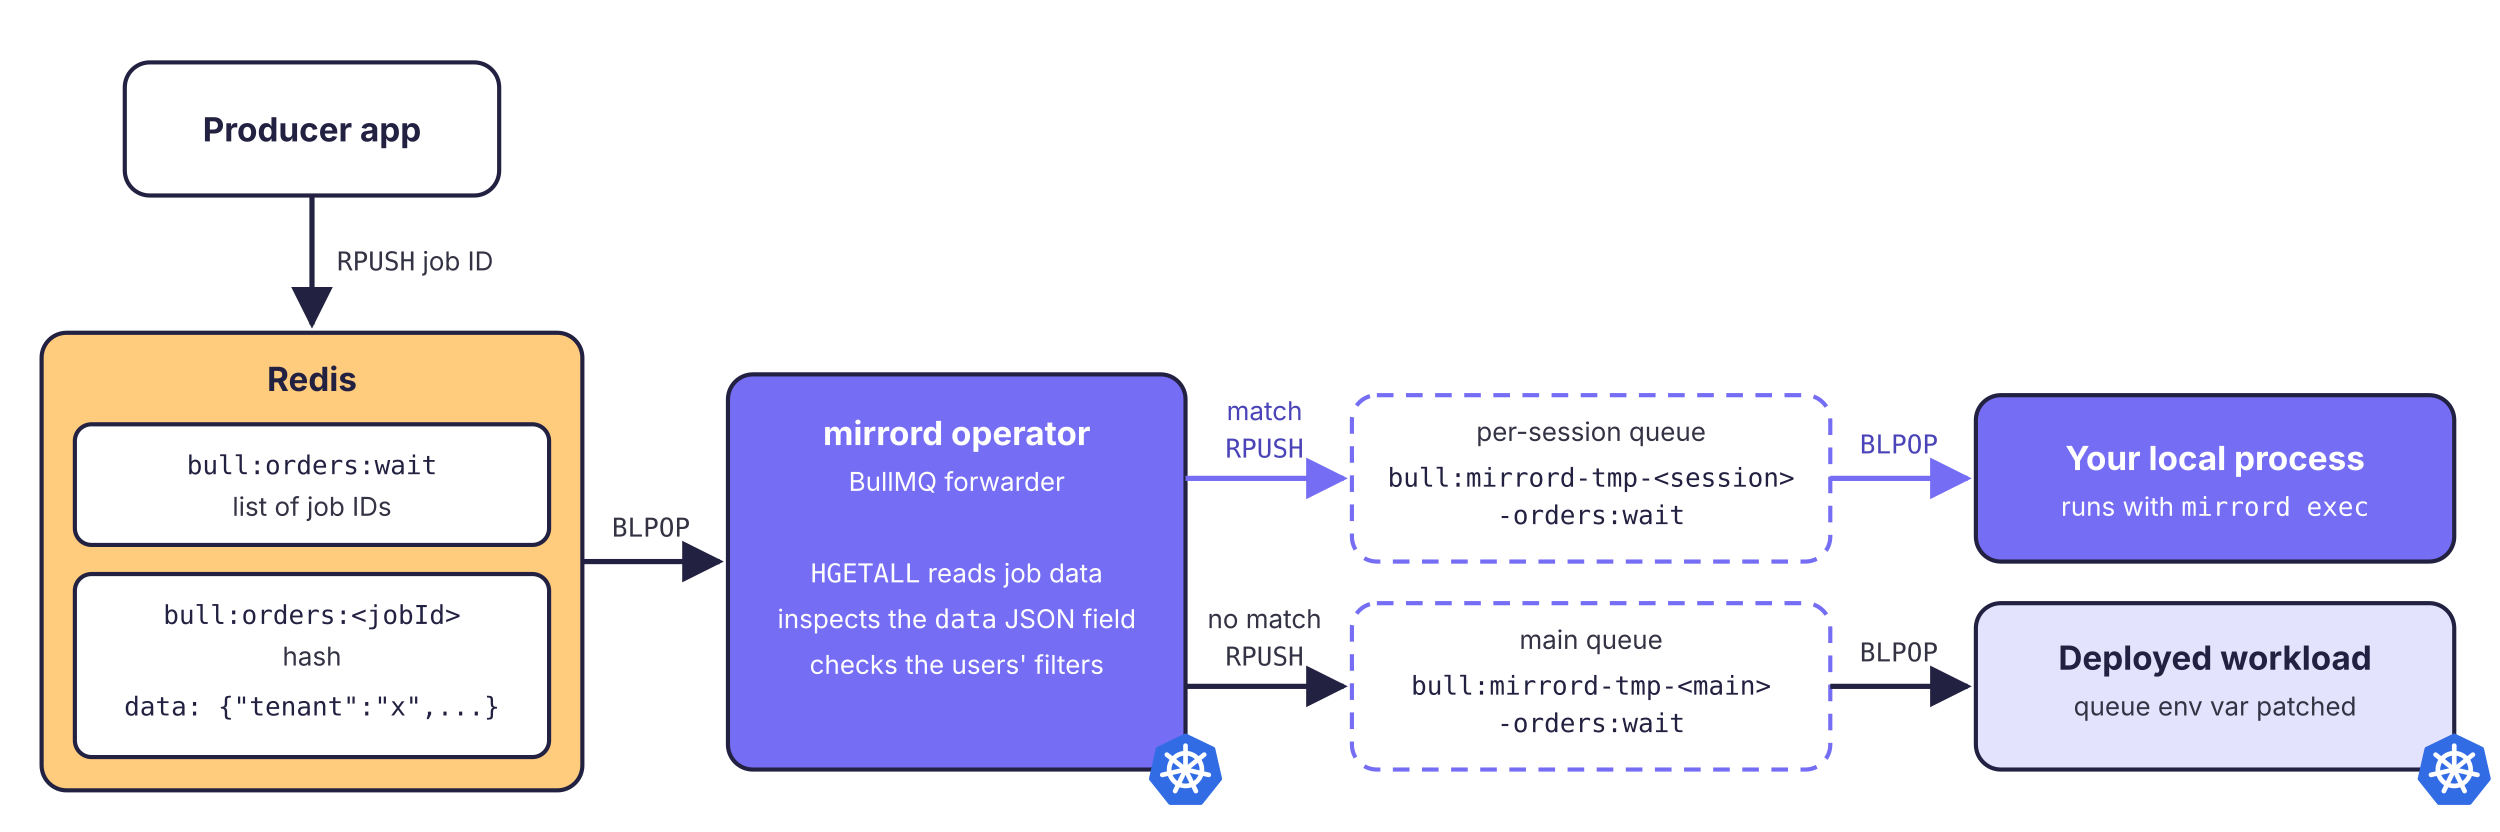
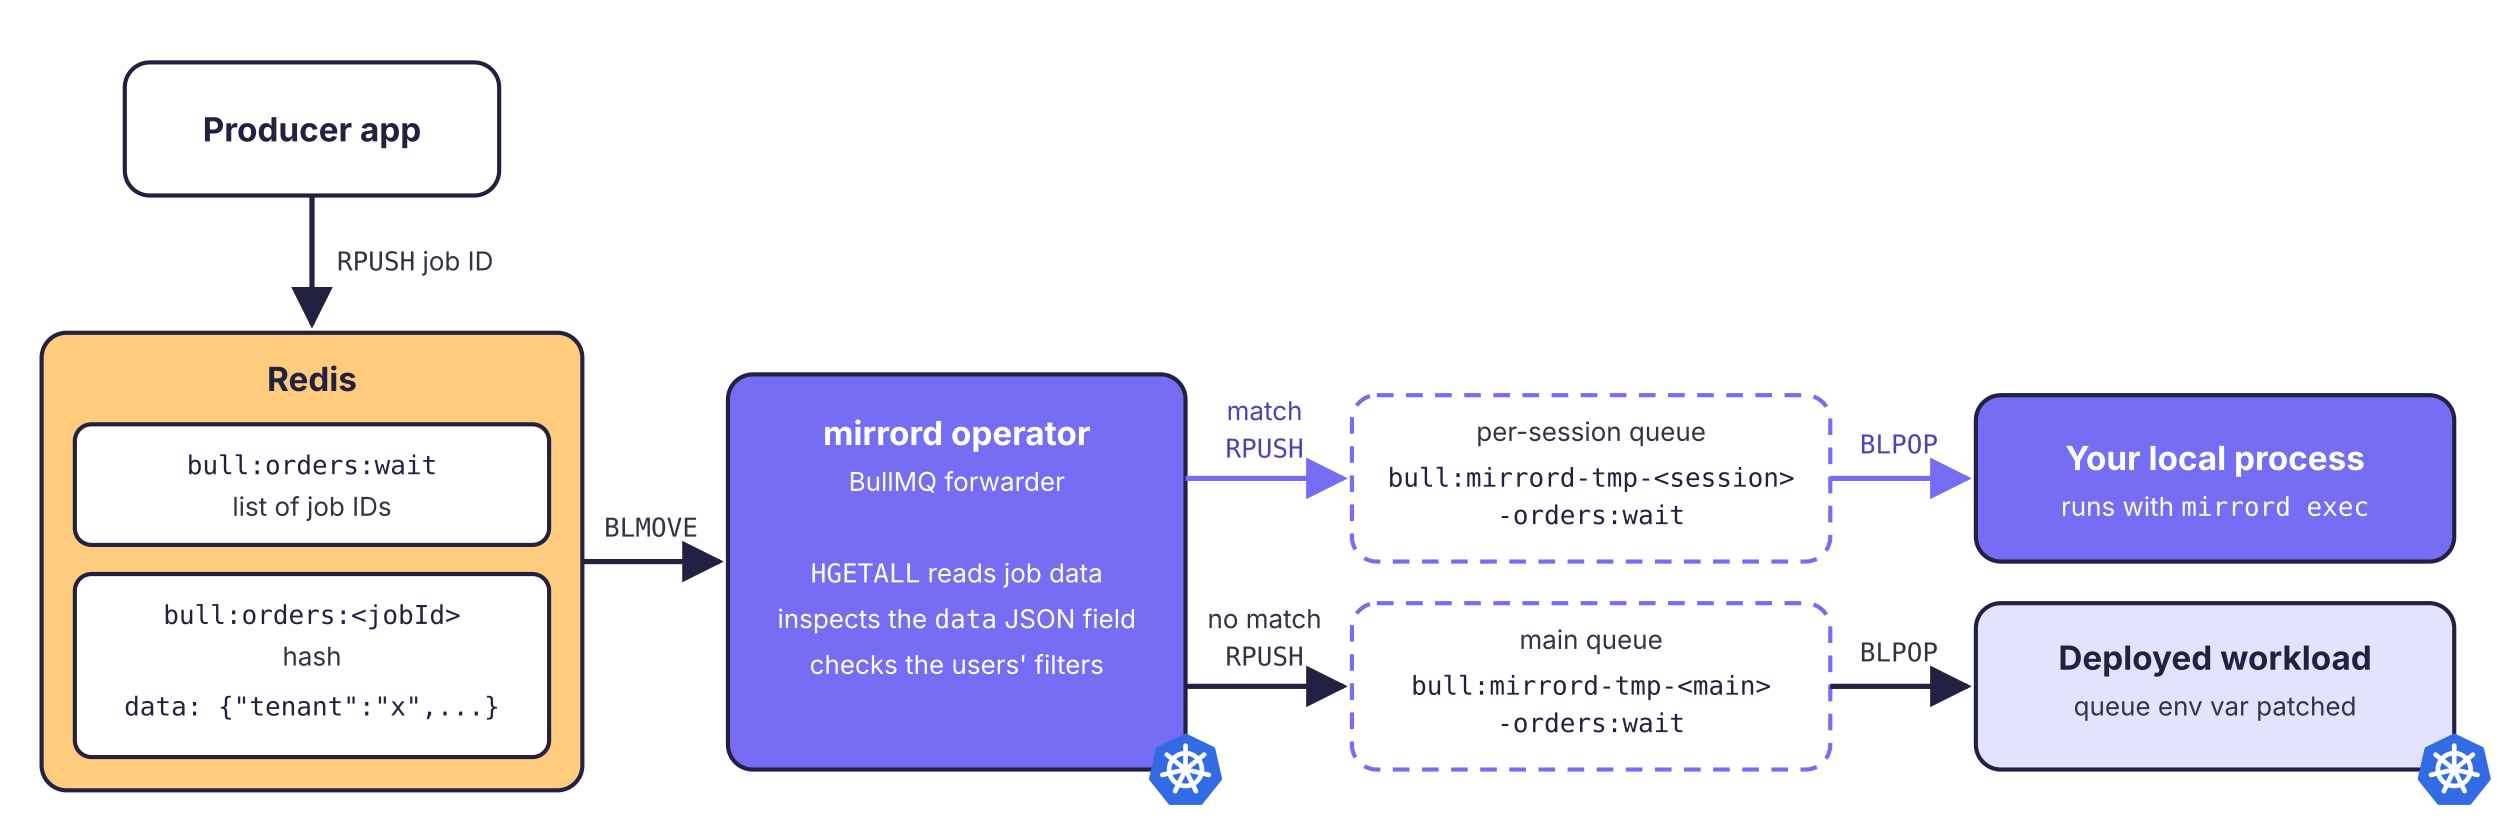
<svg xmlns="http://www.w3.org/2000/svg" viewBox="0 0 1202 400" width="1202" height="400" font-family="Inter, Helvetica, Arial, sans-serif" role="img" aria-labelledby="t d">
  <defs>
    <marker id="arrow" viewBox="0 0 10 10" refX="9" refY="5" markerWidth="8" markerHeight="8" orient="auto-start-reverse">
      <path d="M0 0 L10 5 L0 10 z" fill="#232141" />
    </marker>
    <marker id="arrow-purple" viewBox="0 0 10 10" refX="9" refY="5" markerWidth="8" markerHeight="8" orient="auto-start-reverse">
      <path d="M0 0 L10 5 L0 10 z" fill="#756DF3" />
    </marker>
    <symbol id="k8s" viewBox="0 0 32 32">
      <polygon points="16.00,1.60 27.73,7.25 30.62,19.94 22.51,30.11 9.49,30.11 1.38,19.94 4.27,7.25" fill="#326CE5" stroke="#326CE5" stroke-width="2" stroke-linejoin="round" />
      <g fill="none" stroke="#ffffff" stroke-width="2" stroke-linecap="round">
        <circle cx="16" cy="16" r="7" />
        <line x1="16.00" y1="13.40" x2="16.00" y2="5.80" />
        <line x1="18.03" y1="14.38" x2="23.97" y2="9.64" />
        <line x1="18.53" y1="16.58" x2="25.94" y2="18.27" />
        <line x1="17.13" y1="18.34" x2="20.43" y2="25.19" />
        <line x1="14.87" y1="18.34" x2="11.57" y2="25.19" />
        <line x1="13.47" y1="16.58" x2="6.06" y2="18.27" />
        <line x1="13.97" y1="14.38" x2="8.03" y2="9.64" />
      </g>
      <circle cx="16" cy="16" r="2.4" fill="#ffffff" />
    </symbol>
  </defs>
  <rect x="0" y="0" width="1202" height="400" fill="#ffffff" />
  <rect x="60" y="30" width="180" height="64" rx="12" fill="#ffffff" stroke="#232141" stroke-width="2" />
  <text x="150" y="68" font-size="16" font-weight="700" fill="#232141" text-anchor="middle">Producer app</text>
  <line x1="150" y1="94" x2="150" y2="156" stroke="#232141" stroke-width="2.5" marker-end="url(#arrow)" />
  <text x="162" y="130" font-size="12.5" fill="#333344">
    <tspan font-family="Menlo, Consolas, monospace">RPUSH</tspan> job ID</text>
  <rect x="20" y="160" width="260" height="220" rx="12" fill="#FFCB7D" stroke="#232141" stroke-width="2" />
  <text x="150" y="188" font-size="16" font-weight="700" fill="#232141" text-anchor="middle">Redis</text>
  <rect x="36" y="204" width="228" height="58" rx="8" fill="#ffffff" stroke="#232141" stroke-width="2" />
  <text x="150" y="228" font-size="12.5" font-family="Menlo, Consolas, monospace" fill="#232141" text-anchor="middle">bull:orders:wait</text>
  <text x="150" y="248" font-size="12.5" fill="#333344" text-anchor="middle">list of job IDs</text>
  <rect x="36" y="276" width="228" height="88" rx="8" fill="#ffffff" stroke="#232141" stroke-width="2" />
  <text x="150" y="300" font-size="12.5" font-family="Menlo, Consolas, monospace" fill="#232141" text-anchor="middle">bull:orders:&lt;jobId&gt;</text>
  <text x="150" y="320" font-size="12.5" fill="#333344" text-anchor="middle">hash</text>
  <text x="150" y="344" font-size="12.5" font-family="Menlo, Consolas, monospace" fill="#232141" text-anchor="middle">data: {"tenant":"x",...}</text>
  <line x1="280" y1="270" x2="346" y2="270" stroke="#232141" stroke-width="2.5" marker-end="url(#arrow)" />
-   <text x="313" y="258" font-size="12.5" font-family="Menlo, Consolas, monospace" fill="#333344" text-anchor="middle">BLPOP</text>
+   <text x="313" y="258" font-size="12.5" font-family="Menlo, Consolas, monospace" fill="#333344" text-anchor="middle">BLMOVE</text>
  <rect x="350" y="180" width="220" height="190" rx="12" fill="#756DF3" stroke="#232141" stroke-width="2" />
  <text x="460" y="214" font-size="16" font-weight="700" fill="#ffffff" text-anchor="middle">mirrord operator</text>
  <text x="460" y="236" font-size="12.5" fill="#ffffff" text-anchor="middle">BullMQ forwarder</text>
  <text x="460" y="280" font-size="12.5" fill="#ffffff" text-anchor="middle">
    <tspan font-family="Menlo, Consolas, monospace">HGETALL</tspan> reads job data</text>
  <text x="460" y="302" font-size="12.5" fill="#ffffff" text-anchor="middle">inspects the <tspan font-family="Menlo, Consolas, monospace">data</tspan> JSON field</text>
  <text x="460" y="324" font-size="12.5" fill="#ffffff" text-anchor="middle">checks the users' filters</text>
  <line x1="570" y1="230" x2="646" y2="230" stroke="#756DF3" stroke-width="2.5" marker-end="url(#arrow-purple)" />
  <text x="608" y="202" font-size="12.5" fill="#4a44b8" text-anchor="middle">match</text>
  <text x="608" y="220" font-size="12.5" font-family="Menlo, Consolas, monospace" fill="#4a44b8" text-anchor="middle">RPUSH</text>
  <rect x="650" y="190" width="230" height="80" rx="12" fill="#ffffff" stroke="#756DF3" stroke-width="2" stroke-dasharray="8 6" />
  <text x="765" y="212" font-size="12.5" fill="#333344" text-anchor="middle">per-session queue</text>
  <text x="765" y="234" font-size="12.5" font-family="Menlo, Consolas, monospace" fill="#232141" text-anchor="middle">bull:mirrord-tmp-&lt;session&gt;</text>
  <text x="765" y="252" font-size="12.5" font-family="Menlo, Consolas, monospace" fill="#232141" text-anchor="middle">-orders:wait</text>
  <line x1="880" y1="230" x2="946" y2="230" stroke="#756DF3" stroke-width="2.5" marker-end="url(#arrow-purple)" />
  <text x="913" y="218" font-size="12.5" font-family="Menlo, Consolas, monospace" fill="#4a44b8" text-anchor="middle">BLPOP</text>
  <rect x="950" y="190" width="230" height="80" rx="12" fill="#756DF3" stroke="#232141" stroke-width="2" />
  <text x="1065" y="226" font-size="16" font-weight="700" fill="#ffffff" text-anchor="middle">Your local process</text>
  <text x="1065" y="248" font-size="12.5" fill="#ffffff" text-anchor="middle">runs with <tspan font-family="Menlo, Consolas, monospace">mirrord exec</tspan>
  </text>
  <line x1="570" y1="330" x2="646" y2="330" stroke="#232141" stroke-width="2.5" marker-end="url(#arrow)" />
  <text x="608" y="302" font-size="12.5" fill="#333344" text-anchor="middle">no match</text>
  <text x="608" y="320" font-size="12.5" font-family="Menlo, Consolas, monospace" fill="#333344" text-anchor="middle">RPUSH</text>
  <rect x="650" y="290" width="230" height="80" rx="12" fill="#ffffff" stroke="#756DF3" stroke-width="2" stroke-dasharray="8 6" />
  <text x="765" y="312" font-size="12.5" fill="#333344" text-anchor="middle">main queue</text>
  <text x="765" y="334" font-size="12.5" font-family="Menlo, Consolas, monospace" fill="#232141" text-anchor="middle">bull:mirrord-tmp-&lt;main&gt;</text>
  <text x="765" y="352" font-size="12.5" font-family="Menlo, Consolas, monospace" fill="#232141" text-anchor="middle">-orders:wait</text>
  <line x1="880" y1="330" x2="946" y2="330" stroke="#232141" stroke-width="2.5" marker-end="url(#arrow)" />
  <text x="913" y="318" font-size="12.5" font-family="Menlo, Consolas, monospace" fill="#333344" text-anchor="middle">BLPOP</text>
  <rect x="950" y="290" width="230" height="80" rx="12" fill="#E4E3FD" stroke="#232141" stroke-width="2" />
  <text x="1065" y="322" font-size="16" font-weight="700" fill="#232141" text-anchor="middle">Deployed workload</text>
  <text x="1065" y="344" font-size="12.5" fill="#333344" text-anchor="middle">queue env var patched</text>
  <use href="#k8s" x="552" y="352" width="36" height="36" />
  <use href="#k8s" x="1162" y="352" width="36" height="36" />
</svg>
